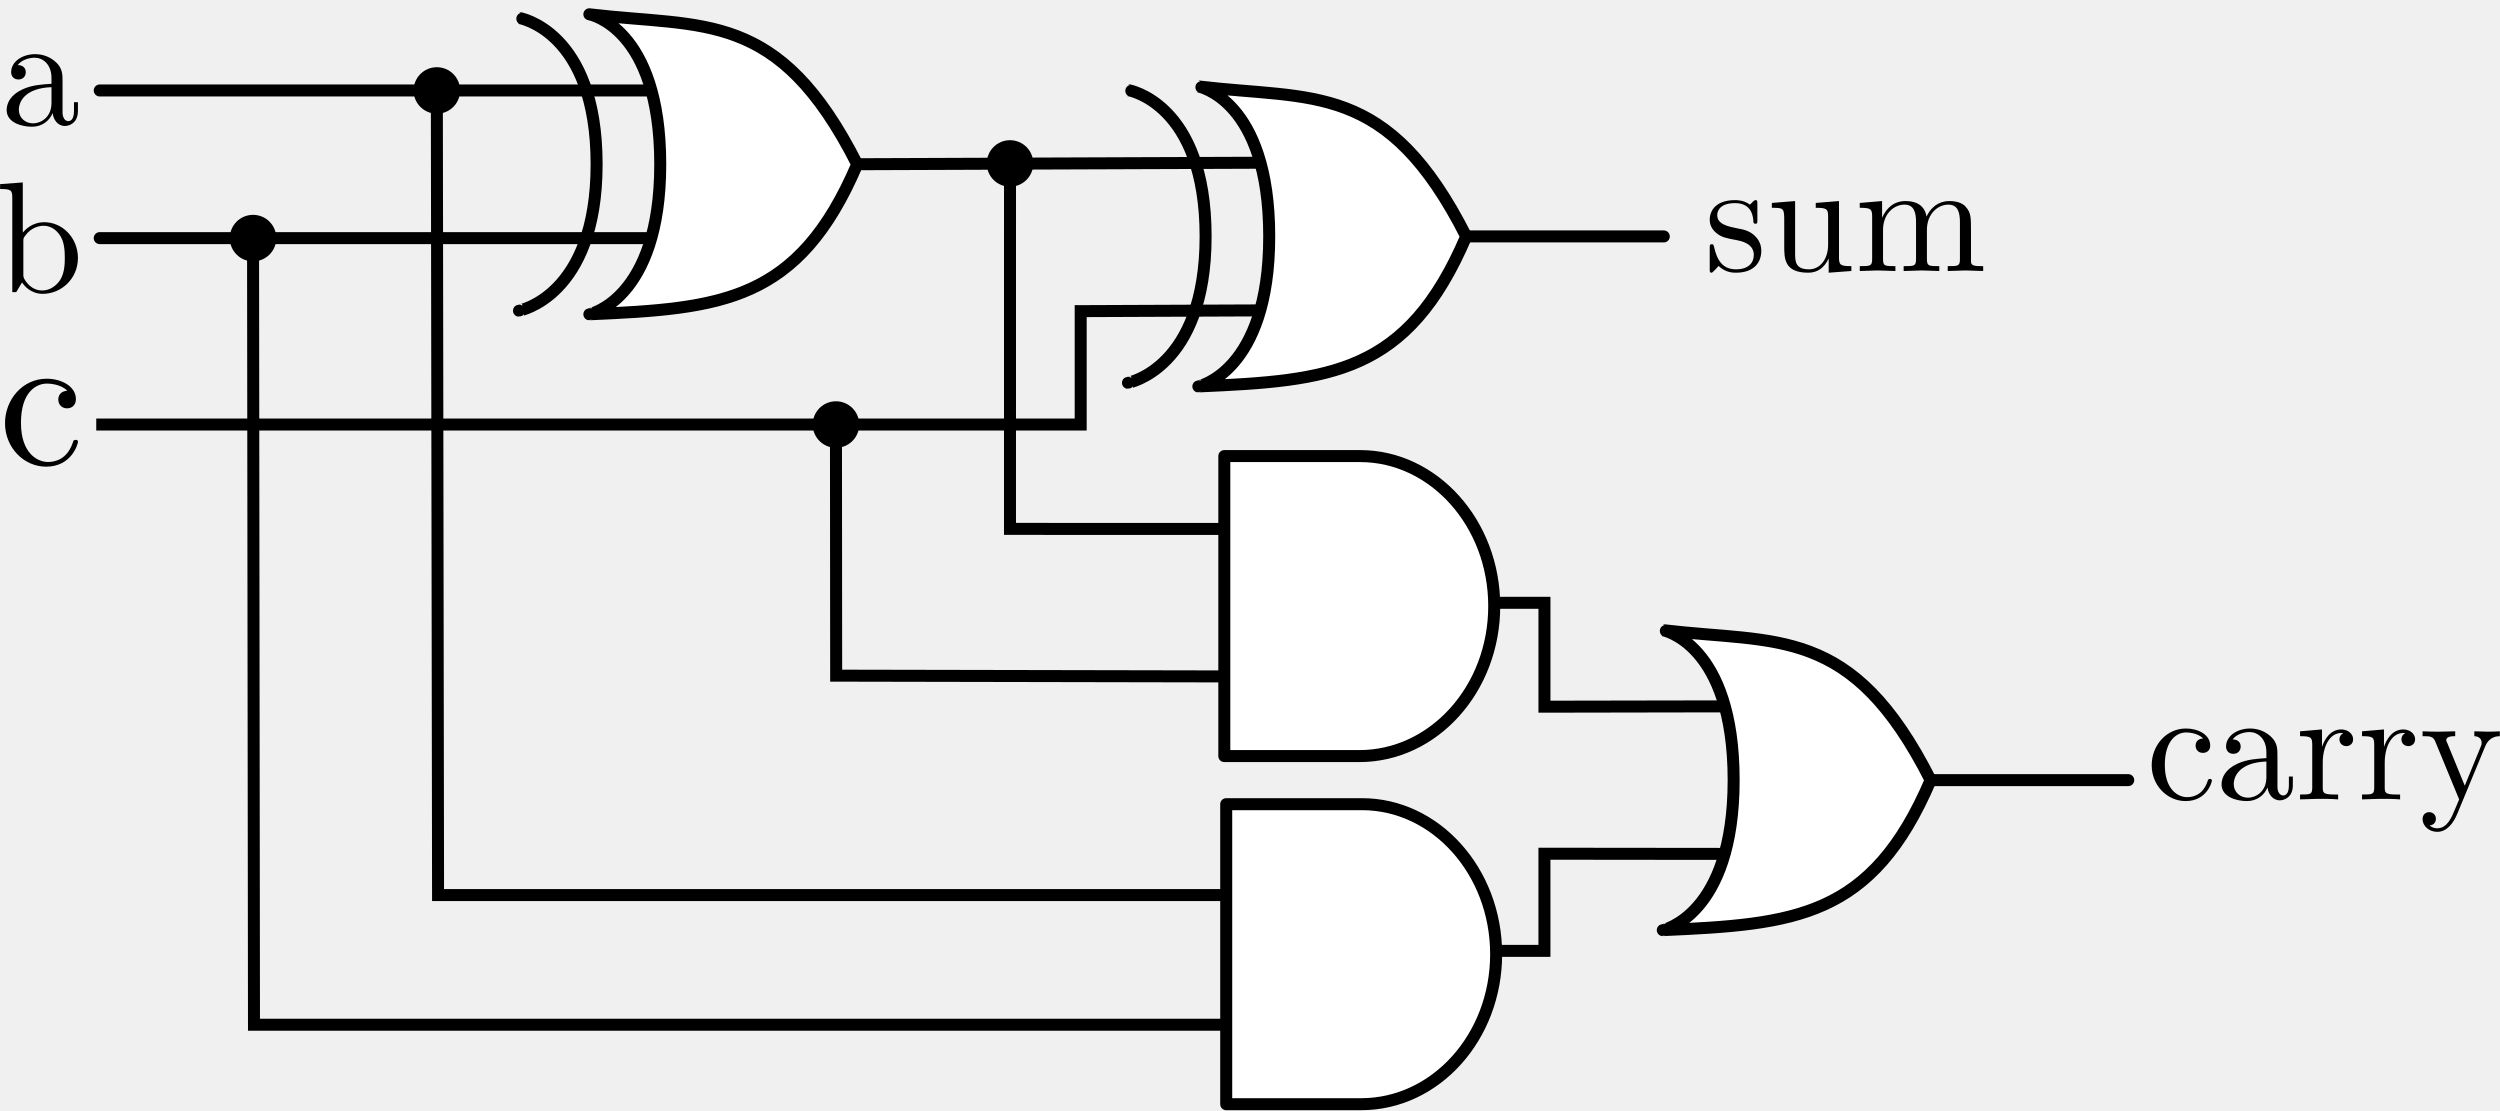
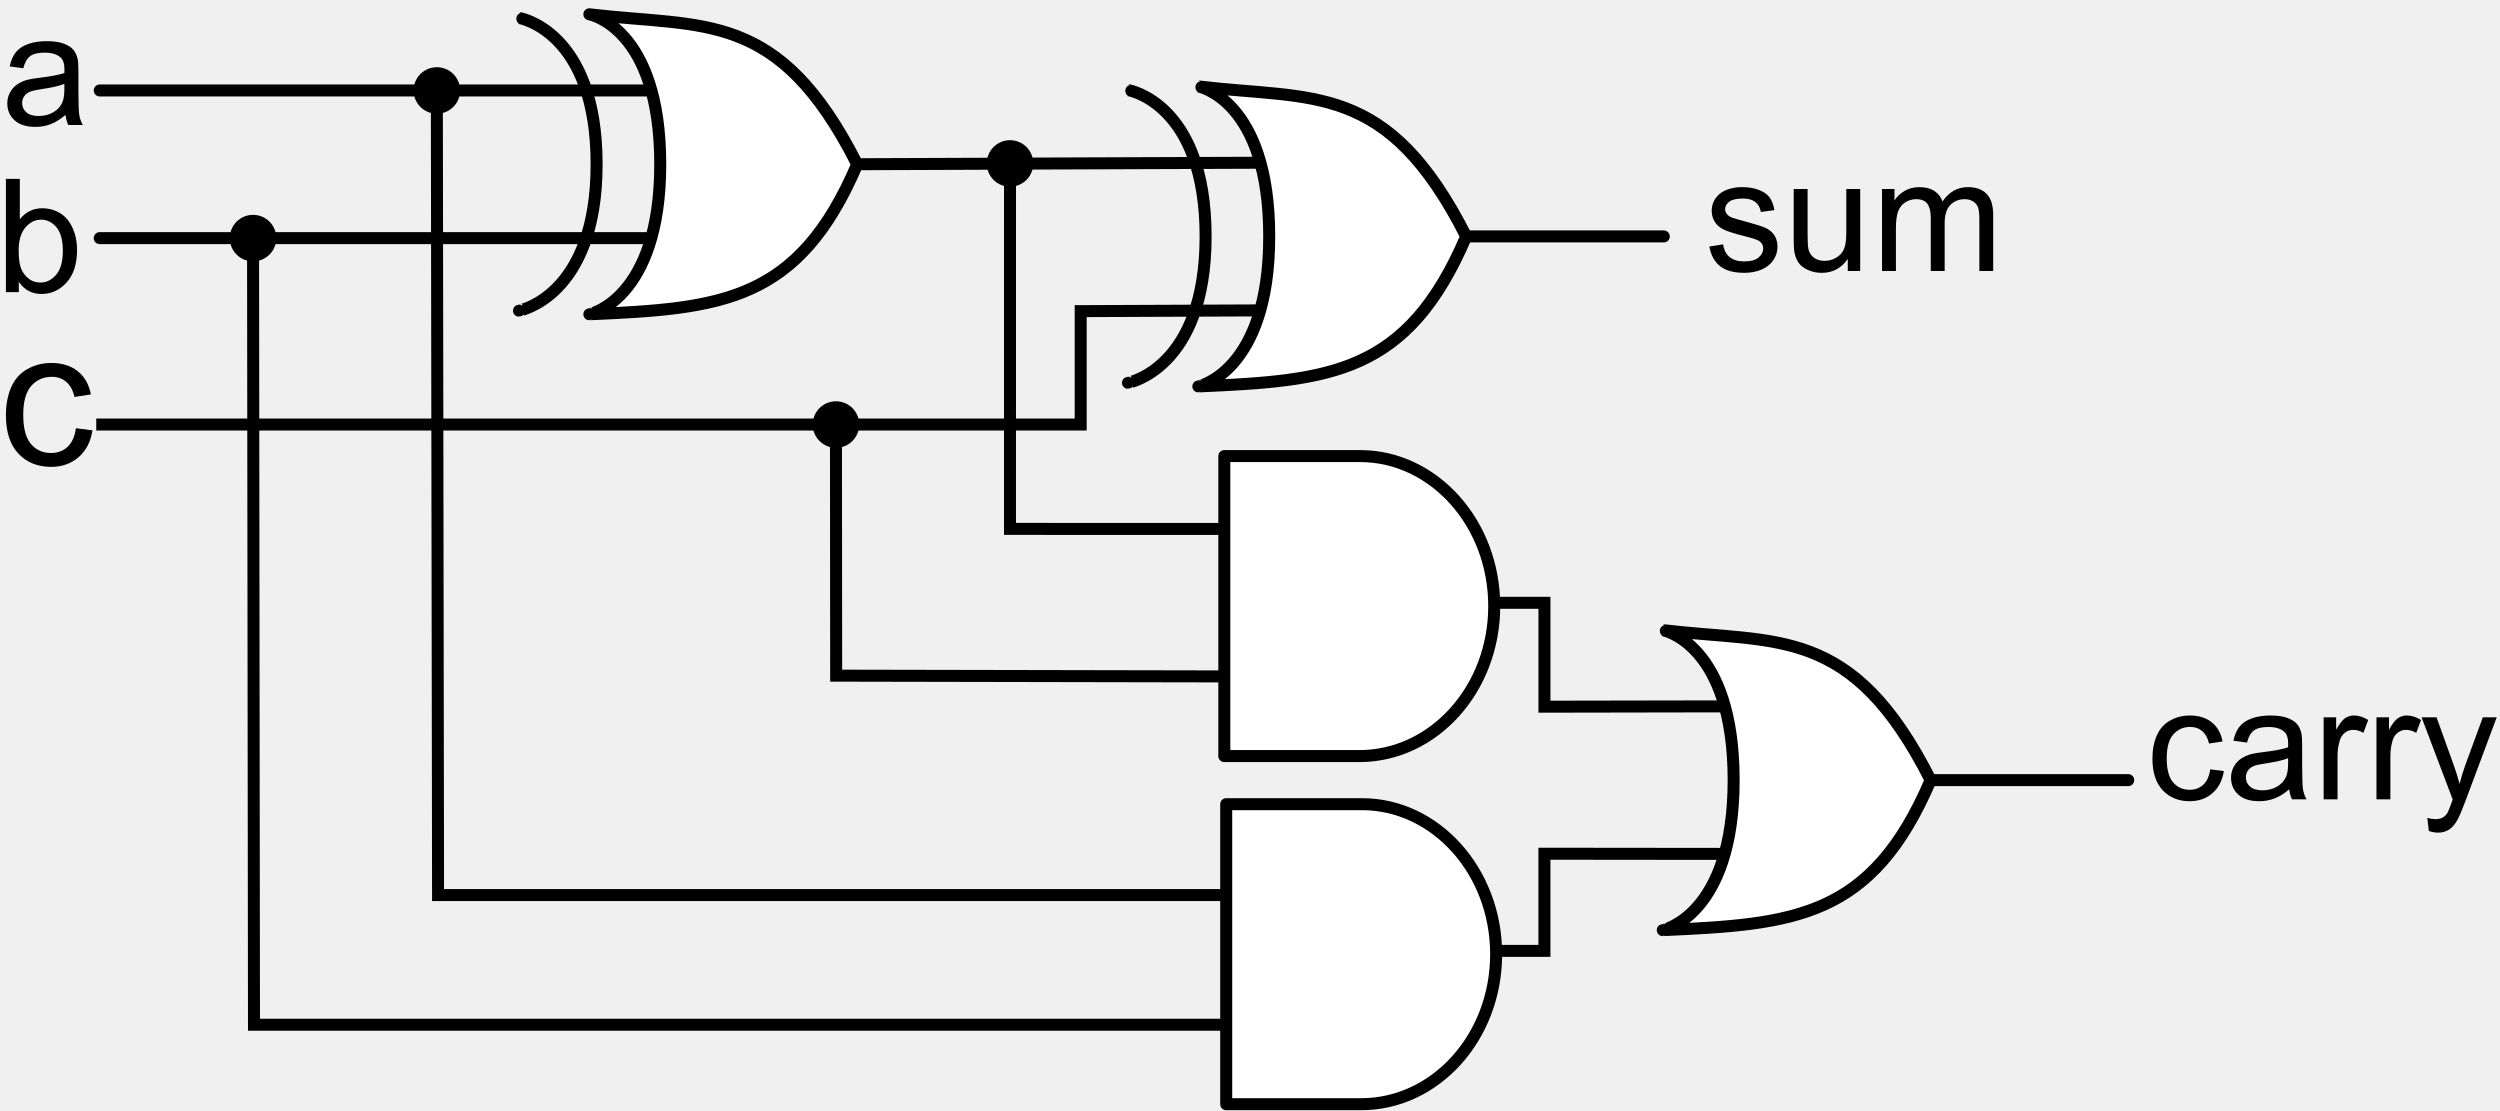
<svg xmlns="http://www.w3.org/2000/svg" id="svg2" width="208.275" height="92.491" version="1.0">
  <defs id="defs5">
    </defs>
  <path id="path4401" d="m 8.019,35.369 82.013,0 0,-9.448 17.582,-0.073" style="fill:none;fill-rule:evenodd;stroke:#000000;stroke-width:1px;stroke-linecap:butt;stroke-linejoin:miter;stroke-opacity:1" />
  <path style="fill:none;fill-rule:evenodd;stroke:#000000;stroke-width:1px;stroke-linecap:butt;stroke-linejoin:miter;stroke-opacity:1" d="m 69.644,35.369 0.017,20.92 40.11,0.079" id="path4636" />
  <path style="fill:none;fill-rule:evenodd;stroke:#000000;stroke-width:1px;stroke-linecap:butt;stroke-linejoin:miter;stroke-opacity:1" d="m 84.144,13.617 -0.002,30.445 25.629,0.006" id="path4634" />
  <path style="fill:none;stroke:#000000;stroke-width:1;stroke-linecap:round;stroke-linejoin:miter;stroke-miterlimit:4;stroke-dasharray:none;stroke-opacity:1" d="m 8.309,7.537 48.569,0" id="path3349-2" />
  <path id="use1318-0" d="m 8.309,19.837 48.569,0" style="fill:none;stroke:#000000;stroke-width:1;stroke-linecap:round;stroke-linejoin:miter;stroke-miterlimit:4;stroke-dasharray:none;stroke-opacity:1" />
  <path id="use2208-5" d="m 70.058,13.687 18.778,-0.07 18.778,-0.07" style="fill:none;stroke:#000000;stroke-width:1;stroke-linecap:round;stroke-linejoin:miter;stroke-miterlimit:4;stroke-dasharray:none;stroke-opacity:1" />
  <path id="path3353-8" style="fill:#ffffff;fill-opacity:1;fill-rule:evenodd;stroke:#000000;stroke-width:1;stroke-linecap:butt;stroke-linejoin:round;stroke-miterlimit:4;stroke-dasharray:none;stroke-dashoffset:0;stroke-opacity:1" d="M 49.1,26.184 C 49.081,26.185 55.005,25.011 55.005,13.687 55.005,2.251 49.1,1.19 49.1,1.19 58.639,2.335 64.851,0.713 71.415,13.687 66.52,25.158 60.101,25.703 49.1,26.184 Z" />
  <path id="path1315-3" style="fill:none;stroke:#000000;stroke-width:1;stroke-linecap:round;stroke-linejoin:round;stroke-miterlimit:4;stroke-dasharray:none;stroke-dashoffset:0;stroke-opacity:1" d="m 43.237,25.883 c -0.022,8.42e-4 6.467,-1.144 6.467,-12.196 0,-11.16 -6.468,-12.196 -6.467,-12.196" />
  <path id="use2208-5-3" d="m 120.793,19.697 17.819,0" style="fill:none;stroke:#000000;stroke-width:1;stroke-linecap:round;stroke-linejoin:miter;stroke-miterlimit:4;stroke-dasharray:none;stroke-opacity:1" />
  <path id="path3353-8-7" style="fill:#ffffff;fill-opacity:1;fill-rule:evenodd;stroke:#000000;stroke-width:1;stroke-linecap:butt;stroke-linejoin:round;stroke-miterlimit:4;stroke-dasharray:none;stroke-dashoffset:0;stroke-opacity:1" d="m 99.835,32.194 c -0.02,8.63e-4 5.904,-1.173 5.904,-12.497 0,-11.436 -5.905,-12.497 -5.904,-12.497 9.538,1.145 15.75,-0.477 22.315,12.497 -4.895,11.471 -11.314,12.016 -22.315,12.497 z" />
  <path id="path1315-3-3" style="fill:none;stroke:#000000;stroke-width:1;stroke-linecap:round;stroke-linejoin:round;stroke-miterlimit:4;stroke-dasharray:none;stroke-dashoffset:0;stroke-opacity:1" d="m 93.972,31.893 c -0.022,8.42e-4 6.467,-1.144 6.467,-12.196 0,-11.16 -6.468,-12.196 -6.467,-12.196" />
-   <text id="text4319" y="10.416" x="0.132" style="font-style:normal;font-variant:normal;font-weight:normal;font-stretch:normal;font-size:13.177px;line-height:125%;font-family:'Latin Modern Mono';-inkscape-font-specification:'Latin Modern Mono';letter-spacing:0px;word-spacing:0px;fill:#000000;fill-opacity:1;stroke:none;stroke-width:1px;stroke-linecap:butt;stroke-linejoin:miter;stroke-opacity:1" xml:space="preserve">
-     <tspan style="font-style:normal;font-variant:normal;font-weight:normal;font-stretch:normal;font-family:'Latin Modern Roman';-inkscape-font-specification:'Latin Modern Roman, '" y="10.416" x="0.132" id="tspan4321">a</tspan>
-   </text>
-   <text id="text4323" y="24.337" x="-0.369" style="font-style:normal;font-weight:normal;font-size:13.177px;line-height:125%;font-family:Sans;letter-spacing:0px;word-spacing:0px;fill:#000000;fill-opacity:1;stroke:none;stroke-width:1px;stroke-linecap:butt;stroke-linejoin:miter;stroke-opacity:1" xml:space="preserve">
-     <tspan style="font-style:normal;font-variant:normal;font-weight:normal;font-stretch:normal;font-family:'Latin Modern Roman';-inkscape-font-specification:'Latin Modern Roman, '" y="24.337" x="-0.369" id="tspan4325">b</tspan>
-   </text>
-   <text id="text4327" y="38.707" x="-0.13" style="font-style:normal;font-weight:normal;font-size:15.966px;line-height:125%;font-family:Sans;letter-spacing:0px;word-spacing:0px;fill:#000000;fill-opacity:1;stroke:none;stroke-width:1px;stroke-linecap:butt;stroke-linejoin:miter;stroke-opacity:1" xml:space="preserve">
-     <tspan style="font-style:normal;font-variant:normal;font-weight:normal;font-stretch:normal;font-family:'Latin Modern Roman';-inkscape-font-specification:'Latin Modern Roman, '" y="38.707" x="-0.13" id="tspan4329">c</tspan>
-   </text>
+   <g style="font-size:13.177px;font-style:normal;font-variant:normal;font-weight:normal;font-stretch:normal;line-height:125%;letter-spacing:0px;word-spacing:0px;fill:#000000;fill-opacity:1;stroke:none;font-family:Latin Modern Mono;-inkscape-font-specification:Latin Modern Mono" id="text4319">
+     <path d="M 5.459,9.573 C 5.03,9.938 4.617,10.195 4.221,10.345 3.824,10.496 3.398,10.571 2.944,10.571 2.193,10.571 1.616,10.387 1.213,10.021 0.81,9.654 0.608,9.185 0.608,8.615 0.608,8.28 0.684,7.974 0.836,7.698 0.989,7.421 1.188,7.199 1.435,7.032 1.681,6.865 1.959,6.738 2.268,6.652 2.495,6.592 2.838,6.534 3.297,6.479 4.232,6.367 4.921,6.234 5.363,6.08 5.367,5.921 5.369,5.82 5.369,5.777 5.369,5.305 5.26,4.973 5.041,4.78 4.745,4.518 4.305,4.387 3.722,4.387 3.177,4.387 2.775,4.483 2.516,4.674 2.256,4.865 2.064,5.202 1.94,5.687 L 0.807,5.533 C 0.91,5.048 1.08,4.657 1.316,4.358 1.552,4.06 1.893,3.831 2.339,3.67 2.785,3.509 3.302,3.429 3.889,3.429 c 0.583,7e-6 1.057,0.069 1.422,0.206 0.365,0.137 0.633,0.31 0.804,0.518 0.172,0.208 0.292,0.471 0.36,0.788 0.039,0.197 0.058,0.553 0.058,1.068 l 0,1.544 c -6.4e-6,1.077 0.025,1.758 0.074,2.043 0.049,0.285 0.147,0.559 0.293,0.82 l -1.21,0 C 5.571,10.176 5.494,9.895 5.459,9.573 z M 5.363,6.987 C 4.942,7.158 4.312,7.304 3.471,7.424 2.995,7.493 2.658,7.57 2.461,7.656 2.264,7.742 2.111,7.867 2.004,8.032 1.897,8.198 1.843,8.381 1.843,8.583 c -1.8e-6,0.309 0.117,0.566 0.351,0.772 0.234,0.206 0.576,0.309 1.026,0.309 0.446,7e-7 0.843,-0.098 1.19,-0.293 C 4.758,9.176 5.013,8.909 5.176,8.57 5.301,8.308 5.363,7.922 5.363,7.411 z" style="font-family:Latin Modern Roman;-inkscape-font-specification:'Latin Modern Roman, '" id="path6777" />
+   </g>
+   <g style="font-size:13.177px;font-style:normal;font-weight:normal;line-height:125%;letter-spacing:0px;word-spacing:0px;fill:#000000;fill-opacity:1;stroke:none;font-family:Sans" id="text4323">
+     <path d="m 1.568,24.337 -1.075,0 0,-9.433 1.158,0 0,3.365 c 0.489,-0.613 1.113,-0.92 1.872,-0.92 0.42,7e-6 0.818,0.085 1.194,0.254 0.375,0.169 0.684,0.408 0.927,0.714 0.242,0.307 0.432,0.677 0.569,1.11 0.137,0.433 0.206,0.897 0.206,1.39 -6.8e-6,1.171 -0.29,2.076 -0.869,2.715 -0.579,0.639 -1.274,0.959 -2.085,0.959 -0.806,0 -1.439,-0.337 -1.898,-1.01 z m -0.013,-3.468 c -1.9e-6,0.819 0.112,1.411 0.335,1.776 0.365,0.596 0.858,0.894 1.48,0.894 0.506,1e-6 0.944,-0.22 1.313,-0.66 0.369,-0.44 0.553,-1.095 0.553,-1.966 -5.6e-6,-0.892 -0.177,-1.551 -0.531,-1.975 -0.354,-0.425 -0.782,-0.637 -1.284,-0.637 -0.506,6e-6 -0.944,0.22 -1.313,0.66 -0.369,0.44 -0.553,1.076 -0.553,1.908 z" style="font-variant:normal;font-stretch:normal;font-family:Latin Modern Roman;-inkscape-font-specification:'Latin Modern Roman, '" id="path6780" />
+   </g>
+   <g style="font-size:15.966px;font-style:normal;font-weight:normal;line-height:125%;letter-spacing:0px;word-spacing:0px;fill:#000000;fill-opacity:1;stroke:none;font-family:Sans" id="text4327">
+     <path d="m 6.325,35.674 1.38,0.179 c -0.151,0.951 -0.537,1.696 -1.158,2.234 -0.621,0.538 -1.384,0.807 -2.288,0.807 -1.133,0 -2.044,-0.37 -2.733,-1.111 -0.689,-0.741 -1.033,-1.802 -1.033,-3.185 -6.3e-7,-0.894 0.148,-1.676 0.444,-2.347 0.296,-0.67 0.747,-1.173 1.353,-1.509 0.605,-0.335 1.264,-0.503 1.976,-0.503 0.899,8e-6 1.635,0.227 2.206,0.682 0.572,0.455 0.938,1.101 1.099,1.937 L 6.209,33.07 C 6.079,32.514 5.849,32.096 5.519,31.815 5.189,31.534 4.79,31.394 4.322,31.394 c -0.707,8e-6 -1.281,0.253 -1.723,0.76 -0.442,0.507 -0.663,1.308 -0.663,2.405 -2.1e-6,1.112 0.213,1.92 0.639,2.425 0.426,0.504 0.982,0.756 1.668,0.756 0.551,10e-7 1.011,-0.169 1.38,-0.507 0.369,-0.338 0.603,-0.858 0.702,-1.559 z" style="font-variant:normal;font-stretch:normal;font-family:Latin Modern Roman;-inkscape-font-specification:'Latin Modern Roman, '" id="path6783" />
+   </g>
  <circle r="1.938" cy="19.837" cx="21.082" id="path4403-0" style="fill:#000000;fill-opacity:1;stroke:none;stroke-width:2;stroke-miterlimit:4;stroke-dasharray:6, 6;stroke-dashoffset:0;stroke-opacity:1" />
  <circle r="1.938" cy="7.537" cx="36.394" id="path4403-0-9" style="fill:#000000;fill-opacity:1;stroke:none;stroke-width:2;stroke-miterlimit:4;stroke-dasharray:6, 6;stroke-dashoffset:0;stroke-opacity:1" />
  <path id="path3389-7" d="m 122.951,50.218 5.717,0 0,8.656 17.638,-0.032" style="fill:none;stroke:#000000;stroke-width:1;stroke-linecap:round;stroke-linejoin:miter;stroke-miterlimit:4;stroke-dasharray:none;stroke-opacity:1" />
  <path style="fill:none;stroke:#000000;stroke-width:1;stroke-linecap:round;stroke-linejoin:miter;stroke-miterlimit:4;stroke-dasharray:none;stroke-opacity:1" d="m 105.665,74.57 -69.17,0 -0.101,-65.949" id="path4607" />
  <path style="fill:none;stroke:#000000;stroke-width:1;stroke-linecap:round;stroke-linejoin:miter;stroke-miterlimit:4;stroke-dasharray:none;stroke-opacity:1" d="m 110.43,85.368 -89.271,0 -0.077,-64.999" id="path4611" />
  <path id="path3389-7-2" d="m 123.109,79.218 5.558,0 0,-8.095 17.638,0.019" style="fill:none;stroke:#000000;stroke-width:1;stroke-linecap:round;stroke-linejoin:miter;stroke-miterlimit:4;stroke-dasharray:none;stroke-opacity:1" />
  <g id="g4673" transform="translate(3.894361,68.17626)">
    <path d="m 109.346,-5.186 -11.243,-9e-6 0,-24.994 11.316,-4e-6 c 6.134,-4e-6 11.171,5.599 11.171,12.497 0,6.898 -5.037,12.497 -11.243,12.497 z" style="fill:#ffffff;fill-opacity:1;fill-rule:evenodd;stroke:#000000;stroke-width:1;stroke-linecap:butt;stroke-linejoin:round;stroke-miterlimit:4;stroke-dasharray:none;stroke-dashoffset:0;stroke-opacity:1" id="path3391-4" />
    <path d="m 109.505,23.814 -11.243,-1e-5 0,-24.994 11.316,-4e-6 c 6.134,-4e-6 11.171,5.599 11.171,12.497 0,6.898 -5.037,12.497 -11.243,12.497 z" style="fill:#ffffff;fill-opacity:1;fill-rule:evenodd;stroke:#000000;stroke-width:1;stroke-linecap:butt;stroke-linejoin:round;stroke-miterlimit:4;stroke-dasharray:none;stroke-dashoffset:0;stroke-opacity:1" id="path3391-4-9" />
  </g>
  <circle r="1.938" cy="35.369" cx="69.644" id="path4403-0-9-9" style="fill:#000000;fill-opacity:1;stroke:none;stroke-width:2;stroke-miterlimit:4;stroke-dasharray:6, 6;stroke-dashoffset:0;stroke-opacity:1" />
  <circle r="1.938" cy="13.617" cx="84.144" id="path4403-0-9-0" style="fill:#000000;fill-opacity:1;stroke:none;stroke-width:2;stroke-miterlimit:4;stroke-dasharray:6, 6;stroke-dashoffset:0;stroke-opacity:1" />
  <g id="g3364-0" transform="translate(115.4322,15.5804)">
    <path style="fill:none;stroke:#000000;stroke-width:1;stroke-linecap:round;stroke-linejoin:miter;stroke-miterlimit:4;stroke-dasharray:none;stroke-opacity:1" d="m 44.052,49.412 17.819,0" id="use2208-57" />
    <path d="m 23.094,61.909 c -0.02,8.63e-4 5.904,-1.173 5.904,-12.497 0,-11.436 -5.905,-12.497 -5.904,-12.497 9.538,1.145 15.75,-0.477 22.315,12.497 C 40.514,60.883 34.095,61.428 23.094,61.909 Z" style="fill:#ffffff;fill-opacity:1;fill-rule:evenodd;stroke:#000000;stroke-width:1;stroke-linecap:butt;stroke-linejoin:round;stroke-miterlimit:4;stroke-dasharray:none;stroke-dashoffset:0;stroke-opacity:1" id="path3353-84" />
  </g>
-   <text id="text4319-7" y="22.577" x="142.001" style="font-style:normal;font-variant:normal;font-weight:normal;font-stretch:normal;font-size:13.177px;line-height:125%;font-family:'Latin Modern Mono';-inkscape-font-specification:'Latin Modern Mono';letter-spacing:0px;word-spacing:0px;fill:#000000;fill-opacity:1;stroke:none;stroke-width:1px;stroke-linecap:butt;stroke-linejoin:miter;stroke-opacity:1" xml:space="preserve">
-     <tspan style="font-style:normal;font-variant:normal;font-weight:normal;font-stretch:normal;font-family:'Latin Modern Roman';-inkscape-font-specification:'Latin Modern Roman, '" y="22.577" x="142.001" id="tspan4321-9">sum</tspan>
-   </text>
-   <text id="text4319-7-2" y="66.595" x="178.804" style="font-style:normal;font-variant:normal;font-weight:normal;font-stretch:normal;font-size:13.177px;line-height:125%;font-family:'Latin Modern Mono';-inkscape-font-specification:'Latin Modern Mono';letter-spacing:0px;word-spacing:0px;fill:#000000;fill-opacity:1;stroke:none;stroke-width:1px;stroke-linecap:butt;stroke-linejoin:miter;stroke-opacity:1" xml:space="preserve">
-     <tspan style="font-style:normal;font-variant:normal;font-weight:normal;font-stretch:normal;font-family:'Latin Modern Roman';-inkscape-font-specification:'Latin Modern Roman, '" y="66.595" x="178.804" id="tspan4321-9-5">carry</tspan>
-   </text>
+   <g style="font-size:13.177px;font-style:normal;font-variant:normal;font-weight:normal;font-stretch:normal;line-height:125%;letter-spacing:0px;word-spacing:0px;fill:#000000;fill-opacity:1;stroke:none;font-family:Latin Modern Mono;-inkscape-font-specification:Latin Modern Mono" id="text4319-7">
+     <path d="m 142.407,20.537 1.145,-0.18 c 0.064,0.459 0.243,0.811 0.537,1.055 0.294,0.245 0.705,0.367 1.232,0.367 0.532,1e-6 0.927,-0.108 1.184,-0.325 0.257,-0.217 0.386,-0.471 0.386,-0.762 -1e-5,-0.262 -0.114,-0.468 -0.341,-0.618 -0.159,-0.103 -0.553,-0.234 -1.184,-0.392 -0.849,-0.214 -1.438,-0.4 -1.766,-0.557 -0.328,-0.157 -0.577,-0.373 -0.746,-0.65 -0.169,-0.277 -0.254,-0.582 -0.254,-0.917 0,-0.305 0.07,-0.587 0.209,-0.846 0.139,-0.26 0.329,-0.475 0.569,-0.647 0.18,-0.133 0.426,-0.246 0.737,-0.338 0.311,-0.092 0.644,-0.138 1.001,-0.138 0.536,7e-6 1.007,0.077 1.412,0.232 0.405,0.154 0.705,0.364 0.898,0.627 0.193,0.264 0.326,0.617 0.399,1.058 l -1.132,0.154 c -0.051,-0.352 -0.201,-0.626 -0.447,-0.824 -0.247,-0.197 -0.595,-0.296 -1.046,-0.296 -0.532,6e-6 -0.912,0.088 -1.139,0.264 -0.227,0.176 -0.341,0.382 -0.341,0.618 0,0.15 0.047,0.285 0.142,0.405 0.094,0.124 0.242,0.227 0.444,0.309 0.116,0.043 0.457,0.142 1.023,0.296 0.819,0.219 1.391,0.398 1.715,0.537 0.324,0.139 0.578,0.342 0.762,0.608 0.184,0.266 0.277,0.596 0.277,0.991 0,0.386 -0.113,0.75 -0.338,1.091 -0.225,0.341 -0.55,0.605 -0.975,0.791 -0.425,0.187 -0.905,0.28 -1.441,0.28 -0.888,0 -1.565,-0.184 -2.03,-0.553 -0.465,-0.369 -0.762,-0.916 -0.891,-1.641 z" style="font-family:Latin Modern Roman;-inkscape-font-specification:'Latin Modern Roman, '" id="path6797" />
+     <path d="m 153.937,22.577 0,-1.004 c -0.532,0.772 -1.255,1.158 -2.168,1.158 -0.403,0 -0.78,-0.077 -1.129,-0.232 -0.35,-0.154 -0.609,-0.349 -0.779,-0.582 -0.169,-0.234 -0.288,-0.52 -0.357,-0.859 -0.047,-0.227 -0.071,-0.588 -0.071,-1.081 l 0,-4.234 1.158,0 0,3.79 c 0,0.605 0.024,1.012 0.071,1.222 0.073,0.305 0.227,0.544 0.463,0.717 0.236,0.174 0.528,0.261 0.875,0.261 0.347,1e-6 0.673,-0.089 0.978,-0.267 0.305,-0.178 0.52,-0.42 0.647,-0.727 0.127,-0.307 0.19,-0.752 0.19,-1.335 l 0,-3.661 1.158,0 0,6.833 z" style="font-family:Latin Modern Roman;-inkscape-font-specification:'Latin Modern Roman, '" id="path6799" />
+     <path d="m 156.793,22.577 0,-6.833 1.036,0 0,0.959 c 0.214,-0.335 0.5,-0.604 0.856,-0.807 0.356,-0.204 0.761,-0.306 1.216,-0.306 0.506,7e-6 0.921,0.105 1.245,0.315 0.324,0.21 0.552,0.504 0.685,0.881 0.54,-0.798 1.244,-1.197 2.11,-1.197 0.678,7e-6 1.199,0.188 1.564,0.563 0.365,0.375 0.547,0.953 0.547,1.734 l 0,4.691 -1.152,0 0,-4.304 c -1e-5,-0.463 -0.038,-0.797 -0.113,-1.001 -0.075,-0.204 -0.211,-0.368 -0.409,-0.492 -0.197,-0.124 -0.429,-0.187 -0.695,-0.187 -0.48,6e-6 -0.879,0.16 -1.197,0.479 -0.317,0.32 -0.476,0.831 -0.476,1.535 l 0,3.97 -1.158,0 0,-4.44 c -1e-5,-0.515 -0.094,-0.901 -0.283,-1.158 -0.189,-0.257 -0.498,-0.386 -0.927,-0.386 -0.326,6e-6 -0.627,0.086 -0.904,0.257 -0.277,0.172 -0.477,0.423 -0.602,0.753 -0.124,0.33 -0.187,0.806 -0.187,1.428 l 0,3.545 z" style="font-family:Latin Modern Roman;-inkscape-font-specification:'Latin Modern Roman, '" id="path6801" />
+   </g>
+   <g style="font-size:13.177px;font-style:normal;font-variant:normal;font-weight:normal;font-stretch:normal;line-height:125%;letter-spacing:0px;word-spacing:0px;fill:#000000;fill-opacity:1;stroke:none;font-family:Latin Modern Mono;-inkscape-font-specification:Latin Modern Mono" id="text4319-7-2">
+     <path d="m 184.131,64.092 1.139,0.148 c -0.124,0.785 -0.443,1.399 -0.955,1.843 -0.513,0.444 -1.142,0.666 -1.888,0.666 -0.935,-1e-6 -1.687,-0.306 -2.255,-0.917 -0.568,-0.611 -0.853,-1.487 -0.853,-2.628 0,-0.738 0.122,-1.383 0.367,-1.937 0.244,-0.553 0.617,-0.968 1.116,-1.245 0.5,-0.277 1.043,-0.415 1.631,-0.415 0.742,7e-6 1.349,0.188 1.821,0.563 0.472,0.375 0.774,0.908 0.907,1.599 l -1.126,0.174 c -0.107,-0.459 -0.297,-0.804 -0.569,-1.036 -0.272,-0.232 -0.602,-0.347 -0.988,-0.347 -0.583,6e-6 -1.057,0.209 -1.422,0.627 -0.365,0.418 -0.547,1.08 -0.547,1.985 0,0.918 0.176,1.585 0.528,2.001 0.352,0.416 0.811,0.624 1.377,0.624 0.455,10e-7 0.834,-0.139 1.139,-0.418 0.305,-0.279 0.498,-0.708 0.579,-1.287 z" style="font-family:Latin Modern Roman;-inkscape-font-specification:'Latin Modern Roman, '" id="path6786" />
+     <path d="m 190.72,65.752 c -0.429,0.365 -0.842,0.622 -1.239,0.772 -0.397,0.15 -0.823,0.225 -1.277,0.225 -0.751,-1e-6 -1.328,-0.183 -1.731,-0.55 -0.403,-0.367 -0.605,-0.835 -0.605,-1.406 0,-0.335 0.076,-0.64 0.228,-0.917 0.152,-0.277 0.352,-0.499 0.598,-0.666 0.247,-0.167 0.524,-0.294 0.833,-0.38 0.227,-0.06 0.571,-0.118 1.029,-0.174 0.935,-0.112 1.624,-0.244 2.065,-0.399 0.004,-0.159 0.006,-0.26 0.006,-0.302 -1e-5,-0.472 -0.109,-0.804 -0.328,-0.997 -0.296,-0.262 -0.736,-0.392 -1.319,-0.392 -0.545,6e-6 -0.947,0.095 -1.206,0.286 -0.26,0.191 -0.451,0.529 -0.576,1.013 l -1.132,-0.154 c 0.103,-0.485 0.272,-0.876 0.508,-1.174 0.236,-0.298 0.577,-0.528 1.023,-0.688 0.446,-0.161 0.963,-0.241 1.551,-0.241 0.583,7e-6 1.057,0.069 1.422,0.206 0.365,0.137 0.633,0.31 0.804,0.518 0.172,0.208 0.292,0.471 0.36,0.788 0.039,0.197 0.058,0.553 0.058,1.068 l 0,1.544 c 0,1.077 0.025,1.758 0.074,2.043 0.049,0.285 0.147,0.559 0.293,0.82 l -1.21,0 c -0.12,-0.24 -0.197,-0.521 -0.232,-0.843 z m -0.097,-2.587 c -0.42,0.172 -1.051,0.317 -1.892,0.438 -0.476,0.069 -0.813,0.146 -1.01,0.232 -0.197,0.086 -0.35,0.211 -0.457,0.376 -0.107,0.165 -0.161,0.349 -0.161,0.55 0,0.309 0.117,0.566 0.351,0.772 0.234,0.206 0.576,0.309 1.026,0.309 0.446,10e-7 0.843,-0.098 1.19,-0.293 0.347,-0.195 0.603,-0.462 0.766,-0.801 0.124,-0.262 0.187,-0.648 0.187,-1.158 z" style="font-family:Latin Modern Roman;-inkscape-font-specification:'Latin Modern Roman, '" id="path6788" />
+     <path d="m 193.583,66.595 0,-6.833 1.042,0 0,1.036 c 0.266,-0.485 0.512,-0.804 0.737,-0.959 0.225,-0.154 0.473,-0.232 0.743,-0.232 0.39,7e-6 0.787,0.124 1.19,0.373 l -0.399,1.075 c -0.283,-0.167 -0.566,-0.251 -0.849,-0.251 -0.253,6e-6 -0.48,0.076 -0.682,0.228 -0.202,0.152 -0.345,0.364 -0.431,0.634 -0.129,0.412 -0.193,0.862 -0.193,1.351 l 0,3.577 z" style="font-family:Latin Modern Roman;-inkscape-font-specification:'Latin Modern Roman, '" id="path6790" />
+     <path d="m 197.984,66.595 0,-6.833 1.042,0 0,1.036 c 0.266,-0.485 0.512,-0.804 0.737,-0.959 0.225,-0.154 0.473,-0.232 0.743,-0.232 0.39,7e-6 0.787,0.124 1.19,0.373 l -0.399,1.075 c -0.283,-0.167 -0.566,-0.251 -0.849,-0.251 -0.253,6e-6 -0.48,0.076 -0.682,0.228 -0.202,0.152 -0.345,0.364 -0.431,0.634 -0.129,0.412 -0.193,0.862 -0.193,1.351 l 0,3.577 z" style="font-family:Latin Modern Roman;-inkscape-font-specification:'Latin Modern Roman, '" id="path6792" />
+     <path d="m 202.346,69.226 -0.129,-1.087 c 0.253,0.069 0.474,0.103 0.663,0.103 0.257,-10e-7 0.463,-0.043 0.618,-0.129 0.154,-0.086 0.281,-0.206 0.38,-0.36 0.073,-0.116 0.191,-0.403 0.354,-0.862 0.021,-0.064 0.056,-0.159 0.103,-0.283 l -2.593,-6.846 1.248,0 1.422,3.957 c 0.184,0.502 0.35,1.029 0.495,1.583 0.133,-0.532 0.292,-1.051 0.476,-1.557 l 1.461,-3.983 1.158,0 -2.599,6.949 c -0.279,0.751 -0.495,1.268 -0.65,1.551 -0.206,0.382 -0.442,0.662 -0.708,0.84 -0.266,0.178 -0.583,0.267 -0.952,0.267 -0.223,-2e-6 -0.472,-0.047 -0.746,-0.142 z" style="font-family:Latin Modern Roman;-inkscape-font-specification:'Latin Modern Roman, '" id="path6794" />
+   </g>
</svg>
